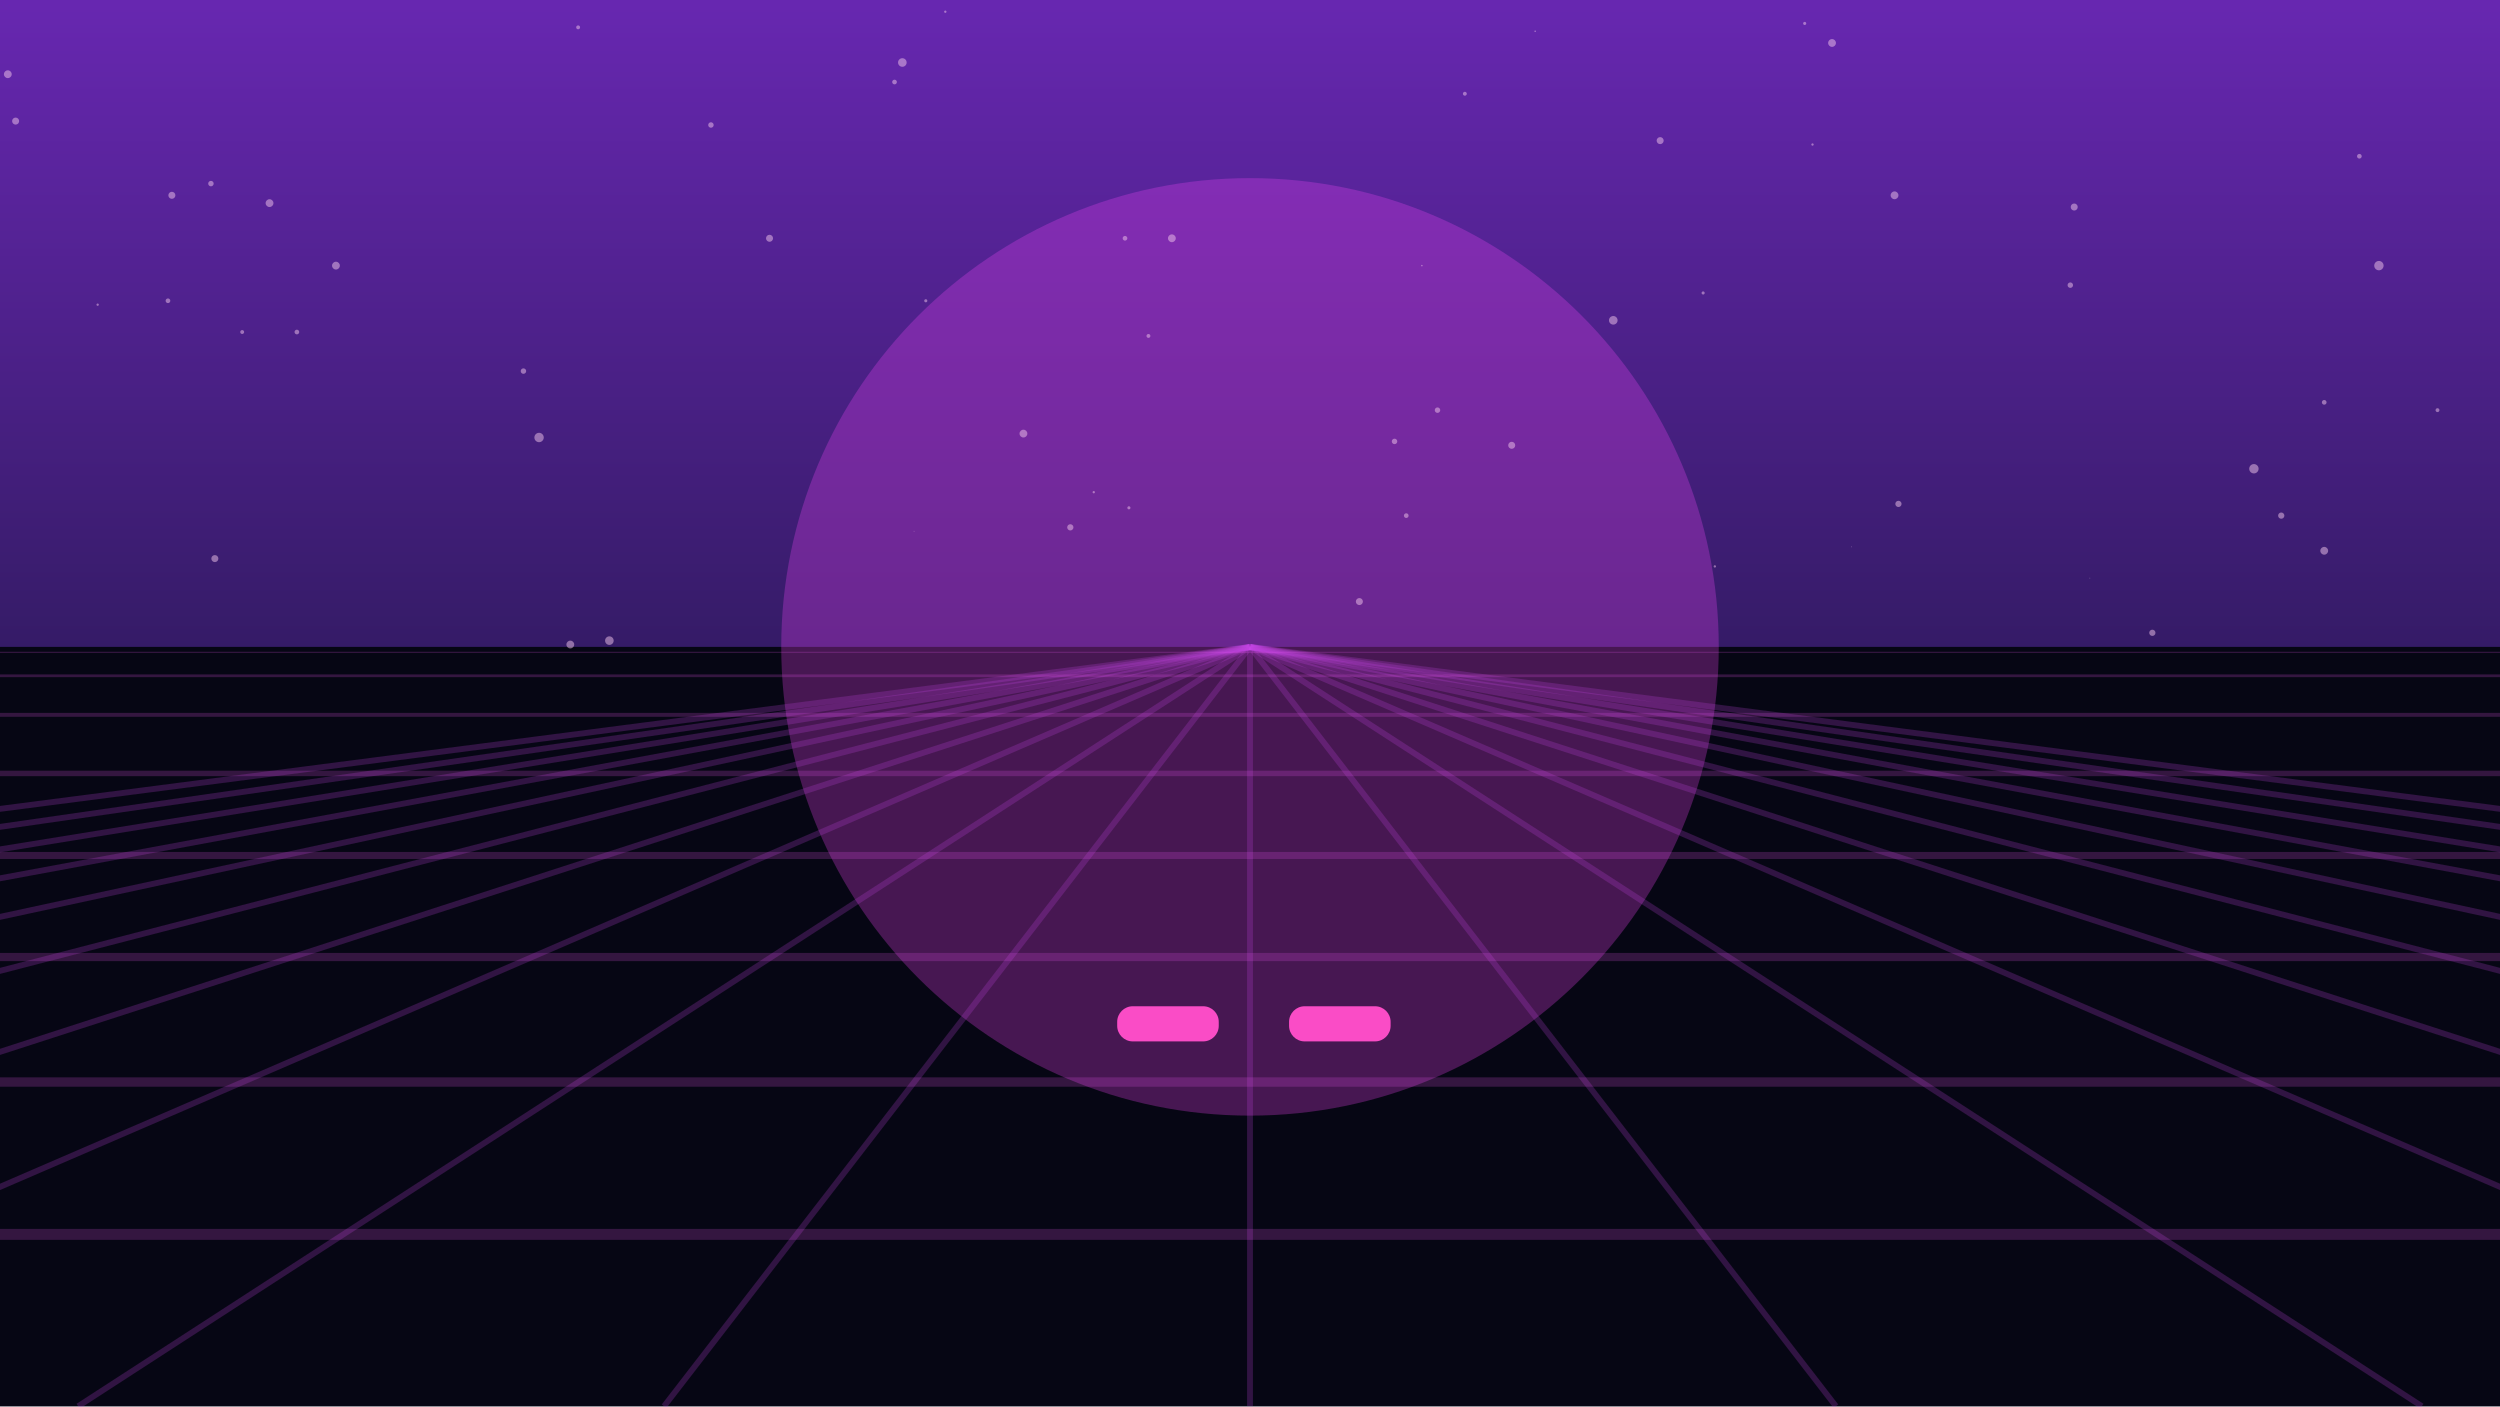
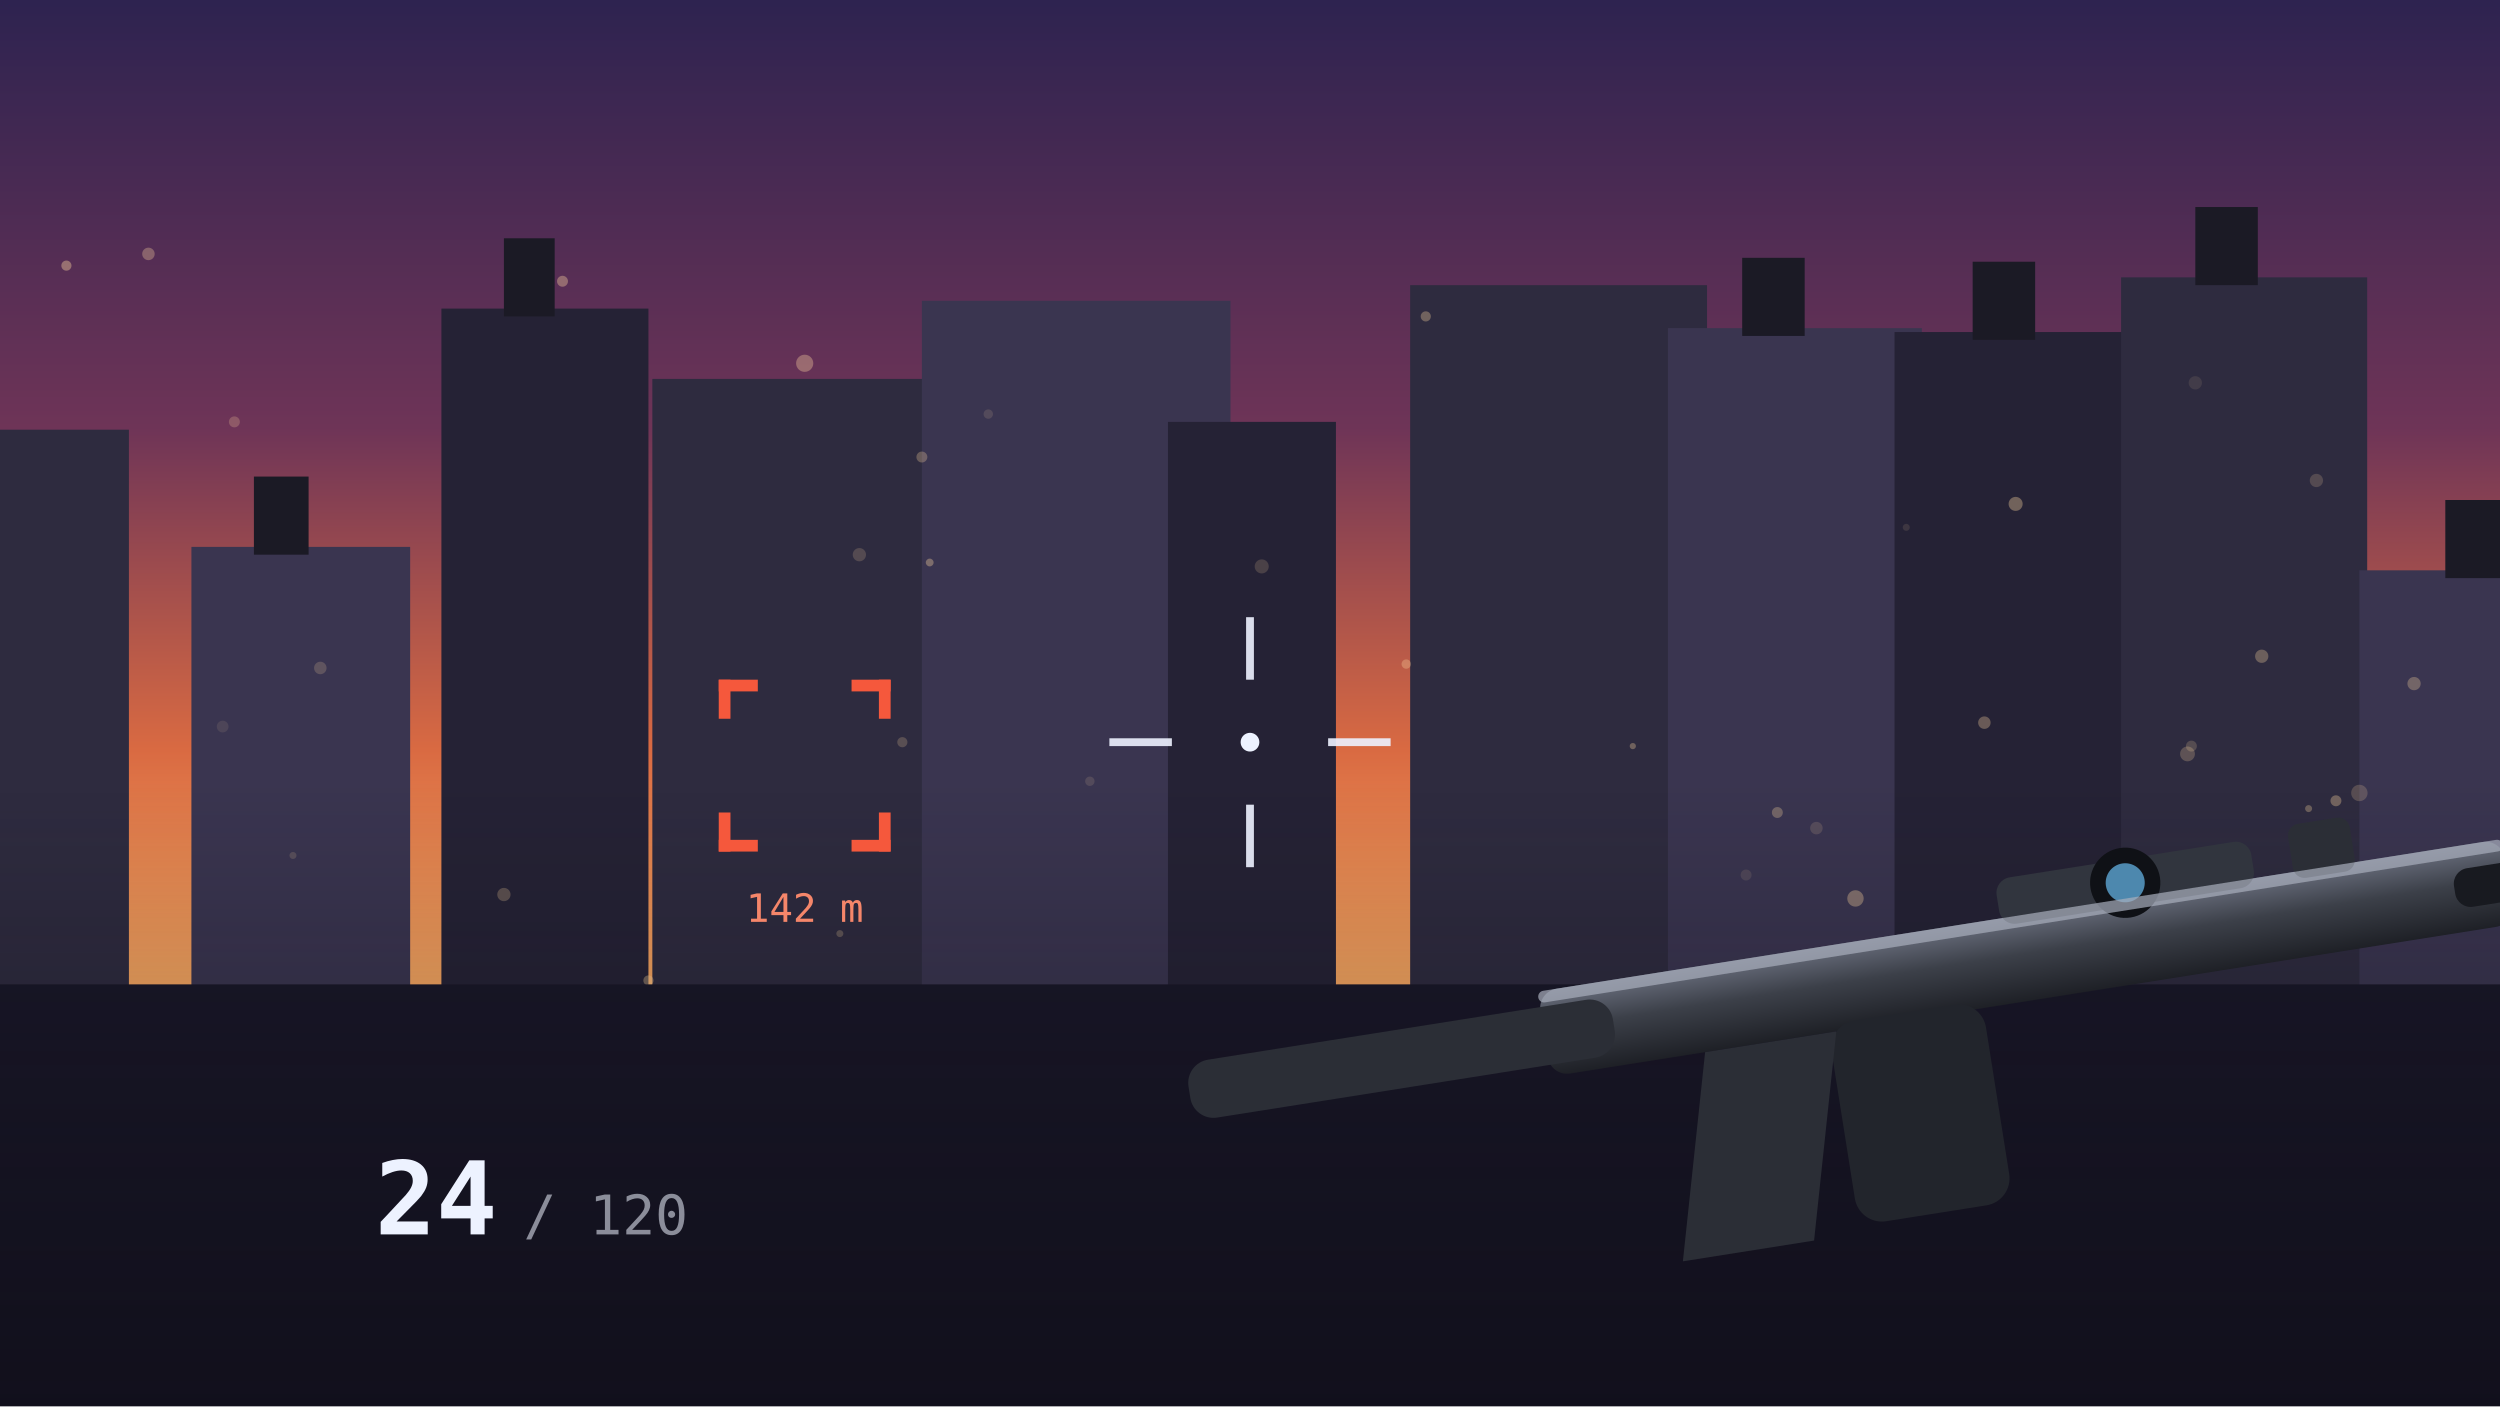
<svg xmlns="http://www.w3.org/2000/svg" viewBox="0 0 640 360" width="640" height="360" role="img">
  <defs>
-     <linearGradient id="sky" x1="0" y1="0" x2="0" y2="1">
-       <stop offset="0" stop-color="hsl(268 64% 42%)" />
-       <stop offset="0.58" stop-color="hsl(256 56% 21%)" />
-       <stop offset="1" stop-color="hsl(250 48% 11%)" />
+     <linearGradient id="rtSky" x1="0" y1="0" x2="0" y2="1">
+       <stop offset="0" stop-color="#2E2350" />
+       <stop offset="0.42" stop-color="#6E3457" />
+       <stop offset="0.74" stop-color="#D96A42" />
+       <stop offset="1" stop-color="#FFB165" />
+     </linearGradient>
+     <linearGradient id="rtGun" x1="0" y1="0" x2="0" y2="1">
+       <stop offset="0" stop-color="#6A6F7E" />
+       <stop offset="0.45" stop-color="#3C4049" />
+       <stop offset="1" stop-color="#1E2026" />
+     </linearGradient>
+     <linearGradient id="rtHaze" x1="0" y1="0" x2="0" y2="1">
+       <stop offset="0" stop-color="#0B0A12" stop-opacity="0" />
+       <stop offset="1" stop-color="#0B0A12" stop-opacity=".55" />
    </linearGradient>
  </defs>
-   <rect width="640" height="360" fill="url(#sky)" />
-   <rect x="0" y="165.6" width="640" height="194.4" fill="hsl(238 56% 5%)" />
-   <circle cx="320" cy="165.6" r="120" fill="hsl(298 90% 62% / 0.28)" />
-   <path d="M320 165.6 L-1180 360 " stroke="hsl(288 80% 60% / 0.22)" stroke-width="1.5" fill="none" />
-   <path d="M320 165.6 L-1030 360 " stroke="hsl(288 80% 60% / 0.22)" stroke-width="1.5" fill="none" />
-   <path d="M320 165.6 L-880 360 " stroke="hsl(288 80% 60% / 0.22)" stroke-width="1.5" fill="none" />
-   <path d="M320 165.6 L-730 360 " stroke="hsl(288 80% 60% / 0.22)" stroke-width="1.5" fill="none" />
-   <path d="M320 165.6 L-580 360 " stroke="hsl(288 80% 60% / 0.22)" stroke-width="1.5" fill="none" />
-   <path d="M320 165.6 L-430 360 " stroke="hsl(288 80% 60% / 0.22)" stroke-width="1.5" fill="none" />
-   <path d="M320 165.6 L-280 360 " stroke="hsl(288 80% 60% / 0.22)" stroke-width="1.5" fill="none" />
-   <path d="M320 165.6 L-130 360 " stroke="hsl(288 80% 60% / 0.22)" stroke-width="1.5" fill="none" />
-   <path d="M320 165.6 L20 360 " stroke="hsl(288 80% 60% / 0.22)" stroke-width="1.5" fill="none" />
-   <path d="M320 165.6 L170 360 " stroke="hsl(288 80% 60% / 0.22)" stroke-width="1.5" fill="none" />
-   <path d="M320 165.6 L320 360 " stroke="hsl(288 80% 60% / 0.22)" stroke-width="1.5" fill="none" />
-   <path d="M320 165.6 L470 360 " stroke="hsl(288 80% 60% / 0.22)" stroke-width="1.5" fill="none" />
-   <path d="M320 165.6 L620 360 " stroke="hsl(288 80% 60% / 0.22)" stroke-width="1.5" fill="none" />
-   <path d="M320 165.6 L770 360 " stroke="hsl(288 80% 60% / 0.22)" stroke-width="1.5" fill="none" />
-   <path d="M320 165.6 L920 360 " stroke="hsl(288 80% 60% / 0.22)" stroke-width="1.5" fill="none" />
-   <path d="M320 165.6 L1070 360 " stroke="hsl(288 80% 60% / 0.22)" stroke-width="1.5" fill="none" />
-   <path d="M320 165.6 L1220 360 " stroke="hsl(288 80% 60% / 0.22)" stroke-width="1.5" fill="none" />
-   <path d="M320 165.6 L1370 360 " stroke="hsl(288 80% 60% / 0.22)" stroke-width="1.5" fill="none" />
-   <path d="M320 165.6 L1520 360 " stroke="hsl(288 80% 60% / 0.22)" stroke-width="1.5" fill="none" />
-   <path d="M320 165.6 L1670 360 " stroke="hsl(288 80% 60% / 0.22)" stroke-width="1.5" fill="none" />
-   <path d="M320 165.6 L1820 360 " stroke="hsl(288 80% 60% / 0.22)" stroke-width="1.5" fill="none" />
-   <line x1="0" y1="167" x2="640" y2="167" stroke="hsl(298 85% 64% / 0.2)" stroke-width="0.3" />
-   <line x1="0" y1="173" x2="640" y2="173" stroke="hsl(298 85% 64% / 0.2)" stroke-width="0.7" />
-   <line x1="0" y1="183" x2="640" y2="183" stroke="hsl(298 85% 64% / 0.2)" stroke-width="1.0" />
-   <line x1="0" y1="198" x2="640" y2="198" stroke="hsl(298 85% 64% / 0.2)" stroke-width="1.4" />
-   <line x1="0" y1="219" x2="640" y2="219" stroke="hsl(298 85% 64% / 0.2)" stroke-width="1.8" />
-   <line x1="0" y1="245" x2="640" y2="245" stroke="hsl(298 85% 64% / 0.2)" stroke-width="2.1" />
-   <line x1="0" y1="277" x2="640" y2="277" stroke="hsl(298 85% 64% / 0.2)" stroke-width="2.4" />
-   <line x1="0" y1="316" x2="640" y2="316" stroke="hsl(298 85% 64% / 0.2)" stroke-width="2.8" />
-   <rect x="286" y="257.6" width="26" height="9" rx="4" fill="hsl(318 95% 64%)" />
-   <rect x="330" y="257.6" width="26" height="9" rx="4" fill="hsl(318 95% 64%)" />
-   <circle cx="436" cy="75" r="0.4" fill="hsl(308 60% 86% / 0.5)" />
-   <circle cx="300" cy="61" r="1.0" fill="hsl(308 60% 86% / 0.5)" />
-   <circle cx="364" cy="68" r="0.2" fill="hsl(308 60% 86% / 0.5)" />
-   <circle cx="175" cy="60" r="0.0" fill="hsl(308 60% 86% / 0.5)" />
-   <circle cx="182" cy="32" r="0.7" fill="hsl(308 60% 86% / 0.5)" />
-   <circle cx="4" cy="31" r="0.9" fill="hsl(308 60% 86% / 0.5)" />
-   <circle cx="62" cy="85" r="0.5" fill="hsl(308 60% 86% / 0.5)" />
-   <circle cx="535" cy="148" r="0.1" fill="hsl(308 60% 86% / 0.5)" />
-   <circle cx="138" cy="112" r="1.2" fill="hsl(308 60% 86% / 0.5)" />
-   <circle cx="474" cy="140" r="0.1" fill="hsl(308 60% 86% / 0.5)" />
-   <circle cx="595" cy="103" r="0.6" fill="hsl(308 60% 86% / 0.5)" />
-   <circle cx="425" cy="36" r="0.9" fill="hsl(308 60% 86% / 0.5)" />
-   <circle cx="69" cy="52" r="1.0" fill="hsl(308 60% 86% / 0.5)" />
-   <circle cx="234" cy="136" r="0.1" fill="hsl(308 60% 86% / 0.5)" />
-   <circle cx="288" cy="61" r="0.6" fill="hsl(308 60% 86% / 0.5)" />
-   <circle cx="439" cy="145" r="0.3" fill="hsl(308 60% 86% / 0.5)" />
-   <circle cx="289" cy="130" r="0.4" fill="hsl(308 60% 86% / 0.5)" />
-   <circle cx="43" cy="77" r="0.6" fill="hsl(308 60% 86% / 0.5)" />
-   <circle cx="229" cy="21" r="0.6" fill="hsl(308 60% 86% / 0.5)" />
-   <circle cx="360" cy="132" r="0.6" fill="hsl(308 60% 86% / 0.5)" />
-   <circle cx="86" cy="68" r="1.0" fill="hsl(308 60% 86% / 0.5)" />
-   <circle cx="551" cy="162" r="0.8" fill="hsl(308 60% 86% / 0.5)" />
-   <circle cx="237" cy="77" r="0.4" fill="hsl(308 60% 86% / 0.5)" />
-   <circle cx="595" cy="141" r="1.0" fill="hsl(308 60% 86% / 0.5)" />
-   <circle cx="485" cy="50" r="1.0" fill="hsl(308 60% 86% / 0.5)" />
-   <circle cx="55" cy="143" r="0.9" fill="hsl(308 60% 86% / 0.5)" />
-   <circle cx="274" cy="135" r="0.8" fill="hsl(308 60% 86% / 0.5)" />
-   <circle cx="280" cy="126" r="0.3" fill="hsl(308 60% 86% / 0.5)" />
-   <circle cx="357" cy="113" r="0.7" fill="hsl(308 60% 86% / 0.5)" />
-   <circle cx="156" cy="164" r="1.1" fill="hsl(308 60% 86% / 0.5)" />
-   <circle cx="44" cy="50" r="0.9" fill="hsl(308 60% 86% / 0.5)" />
-   <circle cx="348" cy="154" r="0.9" fill="hsl(308 60% 86% / 0.5)" />
-   <circle cx="262" cy="111" r="1.0" fill="hsl(308 60% 86% / 0.5)" />
-   <circle cx="146" cy="165" r="1.0" fill="hsl(308 60% 86% / 0.5)" />
-   <circle cx="469" cy="11" r="1.0" fill="hsl(308 60% 86% / 0.5)" />
-   <circle cx="25" cy="78" r="0.3" fill="hsl(308 60% 86% / 0.5)" />
-   <circle cx="624" cy="105" r="0.5" fill="hsl(308 60% 86% / 0.5)" />
-   <circle cx="134" cy="95" r="0.7" fill="hsl(308 60% 86% / 0.5)" />
-   <circle cx="242" cy="3" r="0.3" fill="hsl(308 60% 86% / 0.5)" />
-   <circle cx="531" cy="53" r="0.9" fill="hsl(308 60% 86% / 0.5)" />
-   <circle cx="2" cy="19" r="1.0" fill="hsl(308 60% 86% / 0.5)" />
-   <circle cx="609" cy="68" r="1.2" fill="hsl(308 60% 86% / 0.5)" />
-   <circle cx="54" cy="47" r="0.7" fill="hsl(308 60% 86% / 0.5)" />
-   <circle cx="464" cy="37" r="0.3" fill="hsl(308 60% 86% / 0.5)" />
-   <circle cx="294" cy="86" r="0.5" fill="hsl(308 60% 86% / 0.5)" />
-   <circle cx="393" cy="8" r="0.2" fill="hsl(308 60% 86% / 0.5)" />
-   <circle cx="530" cy="73" r="0.7" fill="hsl(308 60% 86% / 0.5)" />
-   <circle cx="148" cy="7" r="0.5" fill="hsl(308 60% 86% / 0.5)" />
-   <circle cx="486" cy="129" r="0.8" fill="hsl(308 60% 86% / 0.5)" />
-   <circle cx="604" cy="40" r="0.6" fill="hsl(308 60% 86% / 0.5)" />
-   <circle cx="375" cy="24" r="0.5" fill="hsl(308 60% 86% / 0.5)" />
-   <circle cx="577" cy="120" r="1.2" fill="hsl(308 60% 86% / 0.5)" />
-   <circle cx="76" cy="85" r="0.6" fill="hsl(308 60% 86% / 0.5)" />
-   <circle cx="413" cy="82" r="1.1" fill="hsl(308 60% 86% / 0.5)" />
-   <circle cx="197" cy="61" r="0.9" fill="hsl(308 60% 86% / 0.5)" />
-   <circle cx="462" cy="6" r="0.4" fill="hsl(308 60% 86% / 0.5)" />
-   <circle cx="231" cy="16" r="1.1" fill="hsl(308 60% 86% / 0.5)" />
-   <circle cx="584" cy="132" r="0.8" fill="hsl(308 60% 86% / 0.5)" />
-   <circle cx="387" cy="114" r="0.9" fill="hsl(308 60% 86% / 0.5)" />
-   <circle cx="368" cy="105" r="0.7" fill="hsl(308 60% 86% / 0.5)" />
-   <rect width="640" height="360" fill="none" />
+   <rect width="640" height="260" fill="url(#rtSky)" />
+   <circle cx="452" cy="212" r="44" fill="#FFC98A" opacity=".55" />
+   <rect x="-18" y="110" width="51" height="150" fill="#2E2B3F" />
+   <rect x="49" y="140" width="56" height="120" fill="#3A3550" />
+   <rect x="65" y="122" width="14" height="20" fill="#1B1A25" />
+   <rect x="113" y="79" width="53" height="181" fill="#252235" />
+   <rect x="129" y="61" width="13" height="20" fill="#1B1A25" />
+   <rect x="167" y="97" width="79" height="163" fill="#2E2B3F" />
+   <rect x="236" y="77" width="79" height="183" fill="#3A3550" />
+   <rect x="299" y="108" width="43" height="152" fill="#252235" />
+   <rect x="361" y="73" width="76" height="187" fill="#2E2B3F" />
+   <rect x="427" y="84" width="65" height="176" fill="#3A3550" />
+   <rect x="446" y="66" width="16" height="20" fill="#1B1A25" />
+   <rect x="485" y="85" width="66" height="175" fill="#252235" />
+   <rect x="505" y="67" width="16" height="20" fill="#1B1A25" />
+   <rect x="543" y="71" width="63" height="189" fill="#2E2B3F" />
+   <rect x="562" y="53" width="16" height="20" fill="#1B1A25" />
+   <rect x="604" y="146" width="74" height="114" fill="#3A3550" />
+   <rect x="626" y="128" width="18" height="20" fill="#1B1A25" />
+   <circle cx="455" cy="208" r="1.4" fill="#FFD9A0" opacity="0.29" />
+   <circle cx="490" cy="251" r="1.5" fill="#FFD9A0" opacity="0.27" />
+   <circle cx="17" cy="68" r="1.3" fill="#FFD9A0" opacity="0.39" />
+   <circle cx="560" cy="193" r="1.9" fill="#FFD9A0" opacity="0.23" />
+   <circle cx="593" cy="123" r="1.7" fill="#FFD9A0" opacity="0.18" />
+   <circle cx="253" cy="106" r="1.2" fill="#FFD9A0" opacity="0.13" />
+   <circle cx="508" cy="185" r="1.6" fill="#FFD9A0" opacity="0.31" />
+   <circle cx="447" cy="224" r="1.4" fill="#FFD9A0" opacity="0.11" />
+   <circle cx="475" cy="230" r="2.1" fill="#FFD9A0" opacity="0.37" />
+   <circle cx="360" cy="170" r="1.2" fill="#FFD9A0" opacity="0.30" />
+   <circle cx="231" cy="190" r="1.3" fill="#FFD9A0" opacity="0.21" />
+   <circle cx="488" cy="135" r="0.9" fill="#FFD9A0" opacity="0.11" />
+   <circle cx="82" cy="171" r="1.6" fill="#FFD9A0" opacity="0.19" />
+   <circle cx="75" cy="219" r="0.9" fill="#FFD9A0" opacity="0.16" />
+   <circle cx="144" cy="72" r="1.4" fill="#FFD9A0" opacity="0.36" />
+   <circle cx="129" cy="229" r="1.7" fill="#FFD9A0" opacity="0.26" />
+   <circle cx="579" cy="168" r="1.7" fill="#FFD9A0" opacity="0.30" />
+   <circle cx="206" cy="93" r="2.2" fill="#FFD9A0" opacity="0.34" />
+   <circle cx="220" cy="142" r="1.7" fill="#FFD9A0" opacity="0.18" />
+   <circle cx="561" cy="191" r="1.4" fill="#FFD9A0" opacity="0.19" />
+   <circle cx="60" cy="108" r="1.4" fill="#FFD9A0" opacity="0.23" />
+   <circle cx="591" cy="207" r="0.9" fill="#FFD9A0" opacity="0.30" />
+   <circle cx="365" cy="81" r="1.3" fill="#FFD9A0" opacity="0.32" />
+   <circle cx="604" cy="203" r="2.1" fill="#FFD9A0" opacity="0.20" />
+   <circle cx="418" cy="191" r="0.8" fill="#FFD9A0" opacity="0.31" />
+   <circle cx="279" cy="200" r="1.2" fill="#FFD9A0" opacity="0.13" />
+   <circle cx="598" cy="205" r="1.4" fill="#FFD9A0" opacity="0.33" />
+   <circle cx="433" cy="252" r="1.7" fill="#FFD9A0" opacity="0.11" />
+   <circle cx="215" cy="239" r="0.9" fill="#FFD9A0" opacity="0.24" />
+   <circle cx="38" cy="65" r="1.6" fill="#FFD9A0" opacity="0.31" />
+   <circle cx="562" cy="98" r="1.7" fill="#FFD9A0" opacity="0.10" />
+   <circle cx="323" cy="145" r="1.8" fill="#FFD9A0" opacity="0.17" />
+   <circle cx="166" cy="251" r="1.3" fill="#FFD9A0" opacity="0.37" />
+   <circle cx="236" cy="117" r="1.4" fill="#FFD9A0" opacity="0.28" />
+   <circle cx="516" cy="129" r="1.8" fill="#FFD9A0" opacity="0.35" />
+   <circle cx="465" cy="212" r="1.6" fill="#FFD9A0" opacity="0.15" />
+   <circle cx="88" cy="254" r="0.7" fill="#FFD9A0" opacity="0.16" />
+   <circle cx="618" cy="175" r="1.7" fill="#FFD9A0" opacity="0.29" />
+   <circle cx="238" cy="144" r="1.0" fill="#FFD9A0" opacity="0.34" />
+   <circle cx="57" cy="186" r="1.5" fill="#FFD9A0" opacity="0.10" />
+   <rect x="0" y="252" width="640" height="108" fill="#191728" />
+   <rect x="0" y="200" width="640" height="160" fill="url(#rtHaze)" />
+   <g transform="translate(206 196)" opacity=".95">
+     <rect x="-22" y="-22" width="10" height="3" fill="#FF5A3C" />
+     <rect x="-22" y="-22" width="3" height="10" fill="#FF5A3C" />
+     <rect x="12" y="-22" width="10" height="3" fill="#FF5A3C" />
+     <rect x="19" y="-22" width="3" height="10" fill="#FF5A3C" />
+     <rect x="-22" y="19" width="10" height="3" fill="#FF5A3C" />
+     <rect x="-22" y="12" width="3" height="10" fill="#FF5A3C" />
+     <rect x="12" y="19" width="10" height="3" fill="#FF5A3C" />
+     <rect x="19" y="12" width="3" height="10" fill="#FF5A3C" />
+     <text x="0" y="40" text-anchor="middle" font-family="ui-monospace,Menlo,monospace" font-size="10" fill="#FF8A6C">142 m</text>
+   </g>
+   <g stroke="#EDF2FF" stroke-width="2" opacity=".9">
+     <line x1="320" y1="158" x2="320" y2="174" />
+     <line x1="320" y1="206" x2="320" y2="222" />
+     <line x1="284" y1="190" x2="300" y2="190" />
+     <line x1="340" y1="190" x2="356" y2="190" />
+   </g>
+   <circle cx="320" cy="190" r="2.4" fill="#EDF2FF" />
+   <g transform="translate(392 244) rotate(-9)">
+     <rect x="0" y="10" width="250" height="22" rx="5" fill="url(#rtGun)" />
+     <rect x="-92" y="14" width="110" height="15" rx="6" fill="#2B2E36" />
+     <rect x="196" y="-2" width="16" height="14" rx="3" fill="#2B2E36" />
+     <rect x="72" y="30" width="40" height="52" rx="7" fill="#22252C" />
+     <path d="M40 32 L74 32 L60 84 L26 84 Z" fill="#2B2E36" />
+     <rect x="120" y="0" width="66" height="12" rx="4" fill="#31353E" />
+     <circle cx="153" cy="6" r="9" fill="#0F1116" />
+     <circle cx="153" cy="6" r="5" fill="#6EC8FF" opacity=".65" />
+     <rect x="236" y="16" width="34" height="10" rx="4" fill="#181A20" />
+     <rect x="0" y="10" width="250" height="3" rx="1.5" fill="#A8AEBC" opacity=".7" />
+   </g>
+   <g transform="translate(96 316)" font-family="ui-monospace,Menlo,monospace" fill="#EDF2FF">
+     <text x="0" y="0" font-size="26" font-weight="700">24</text>
+     <text x="38" y="0" font-size="14" opacity=".55">/ 120</text>
+   </g>
</svg>
